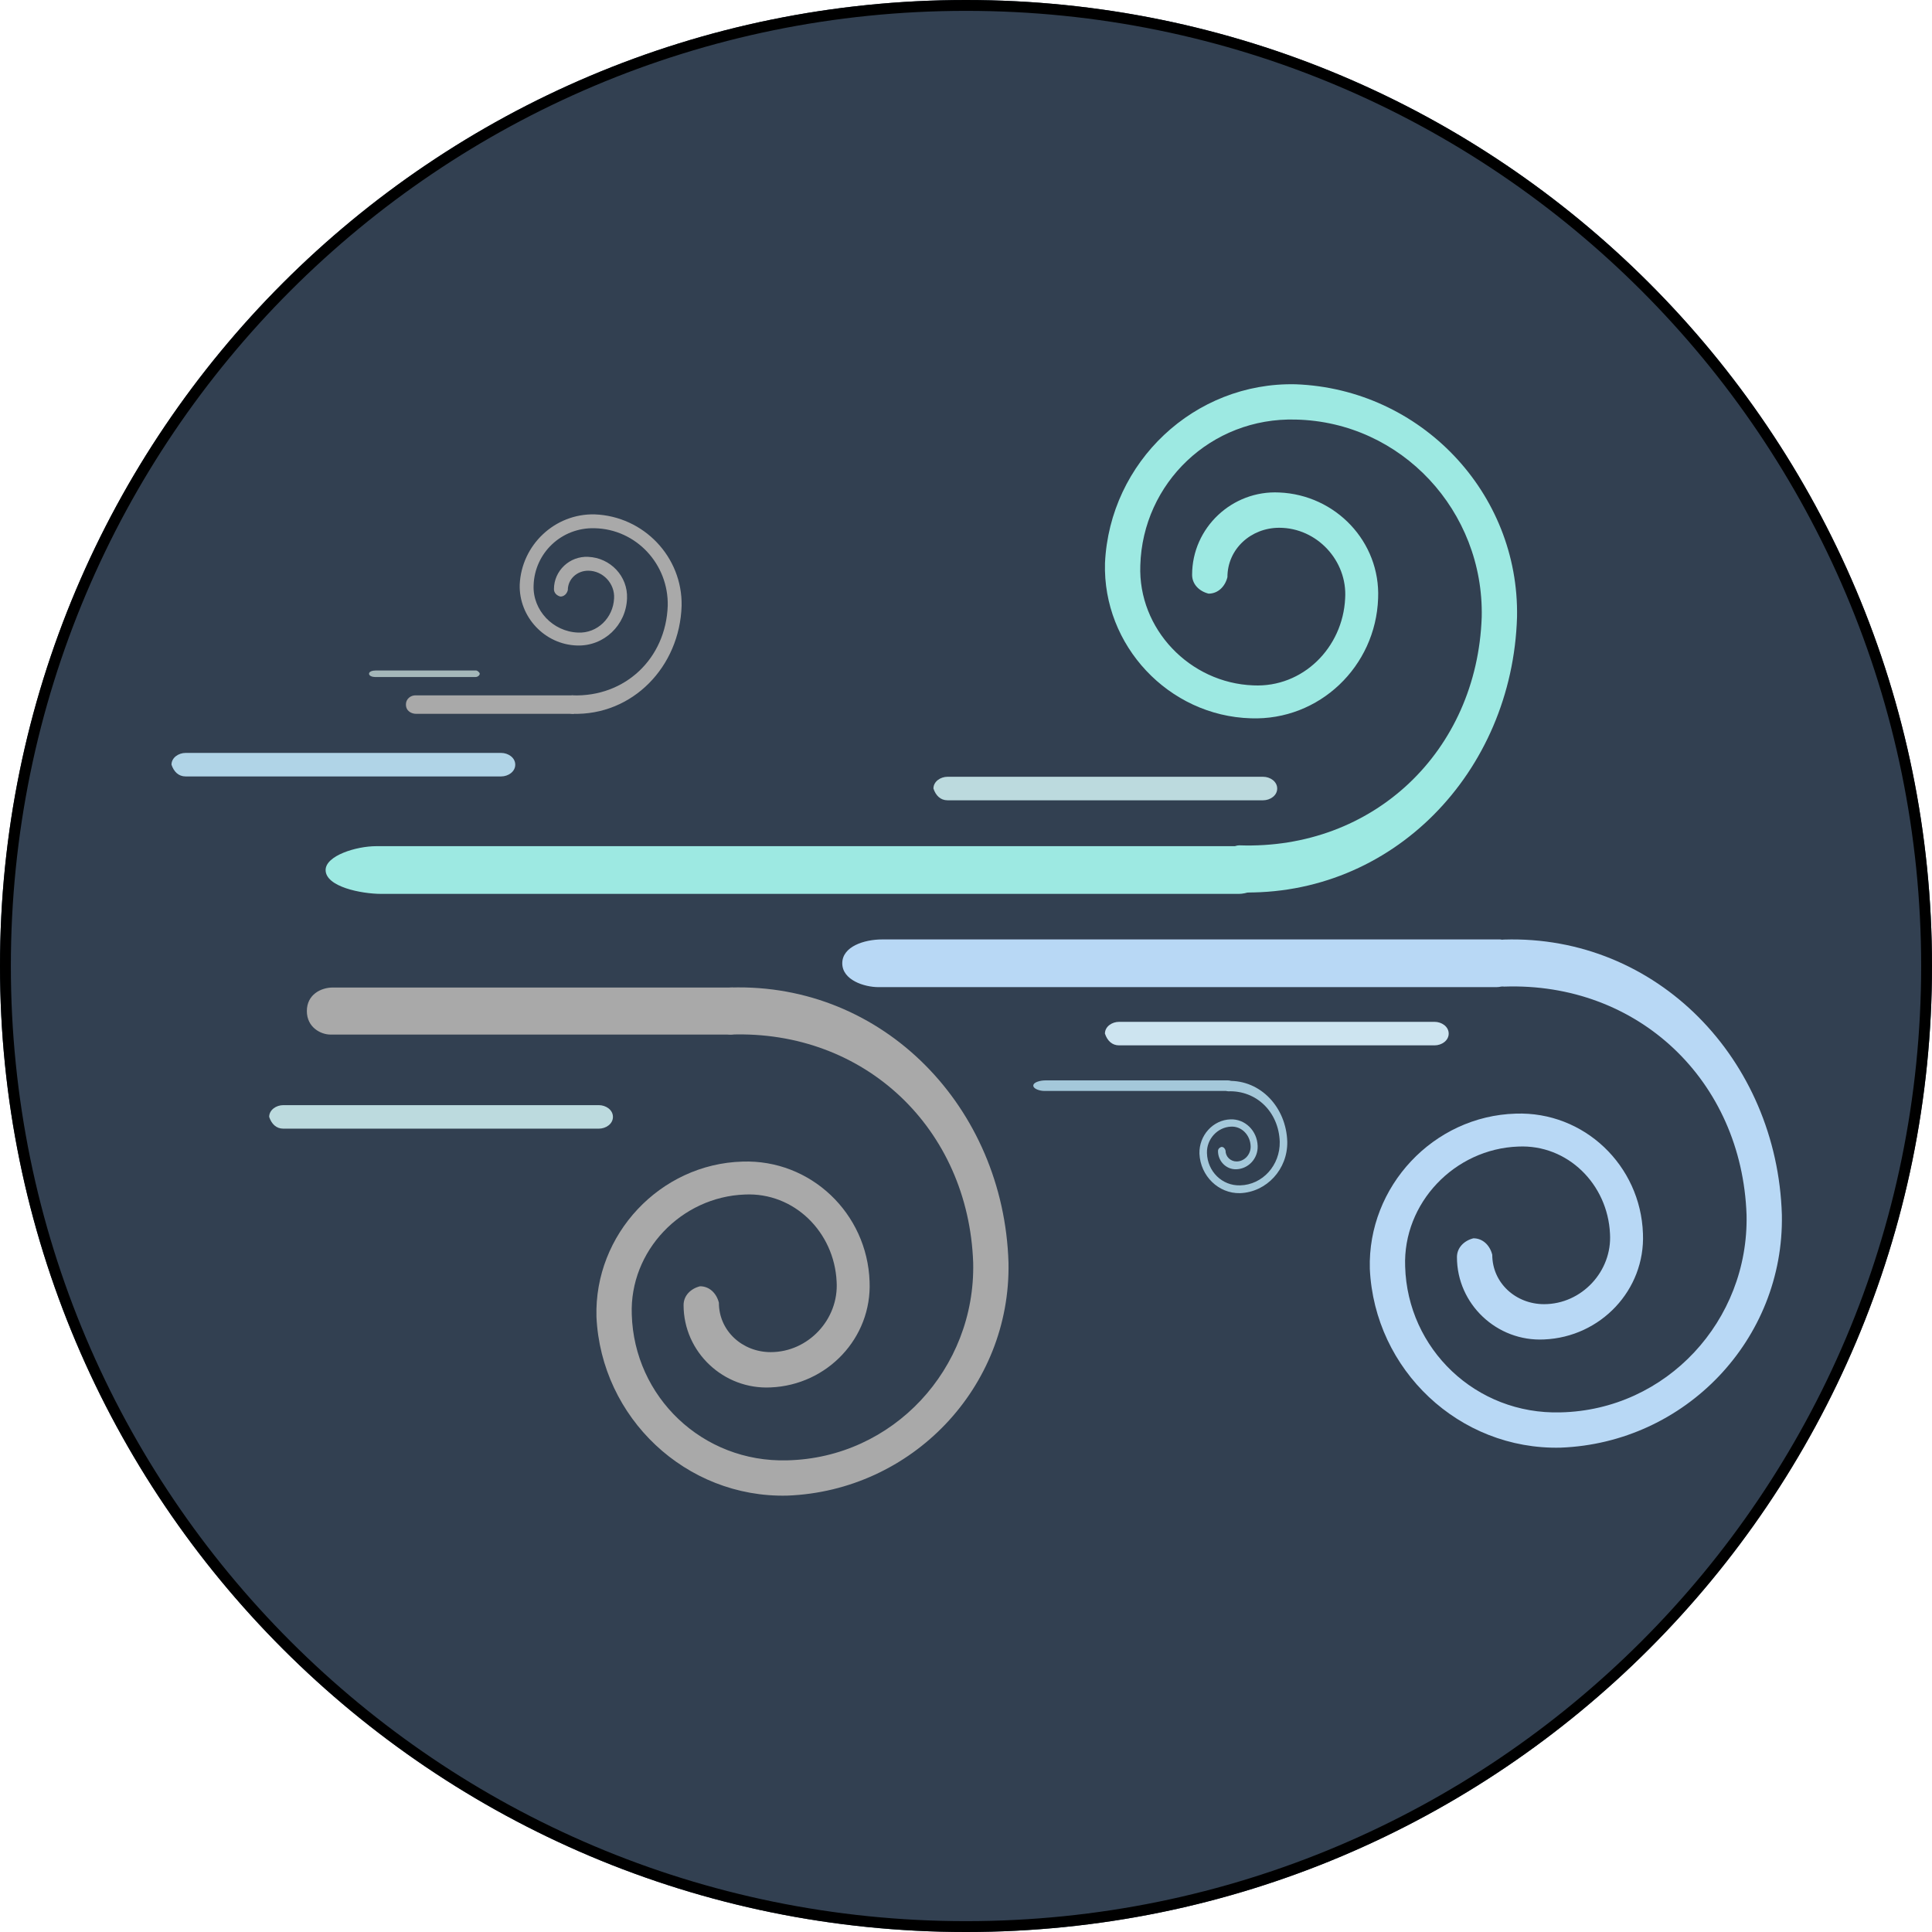
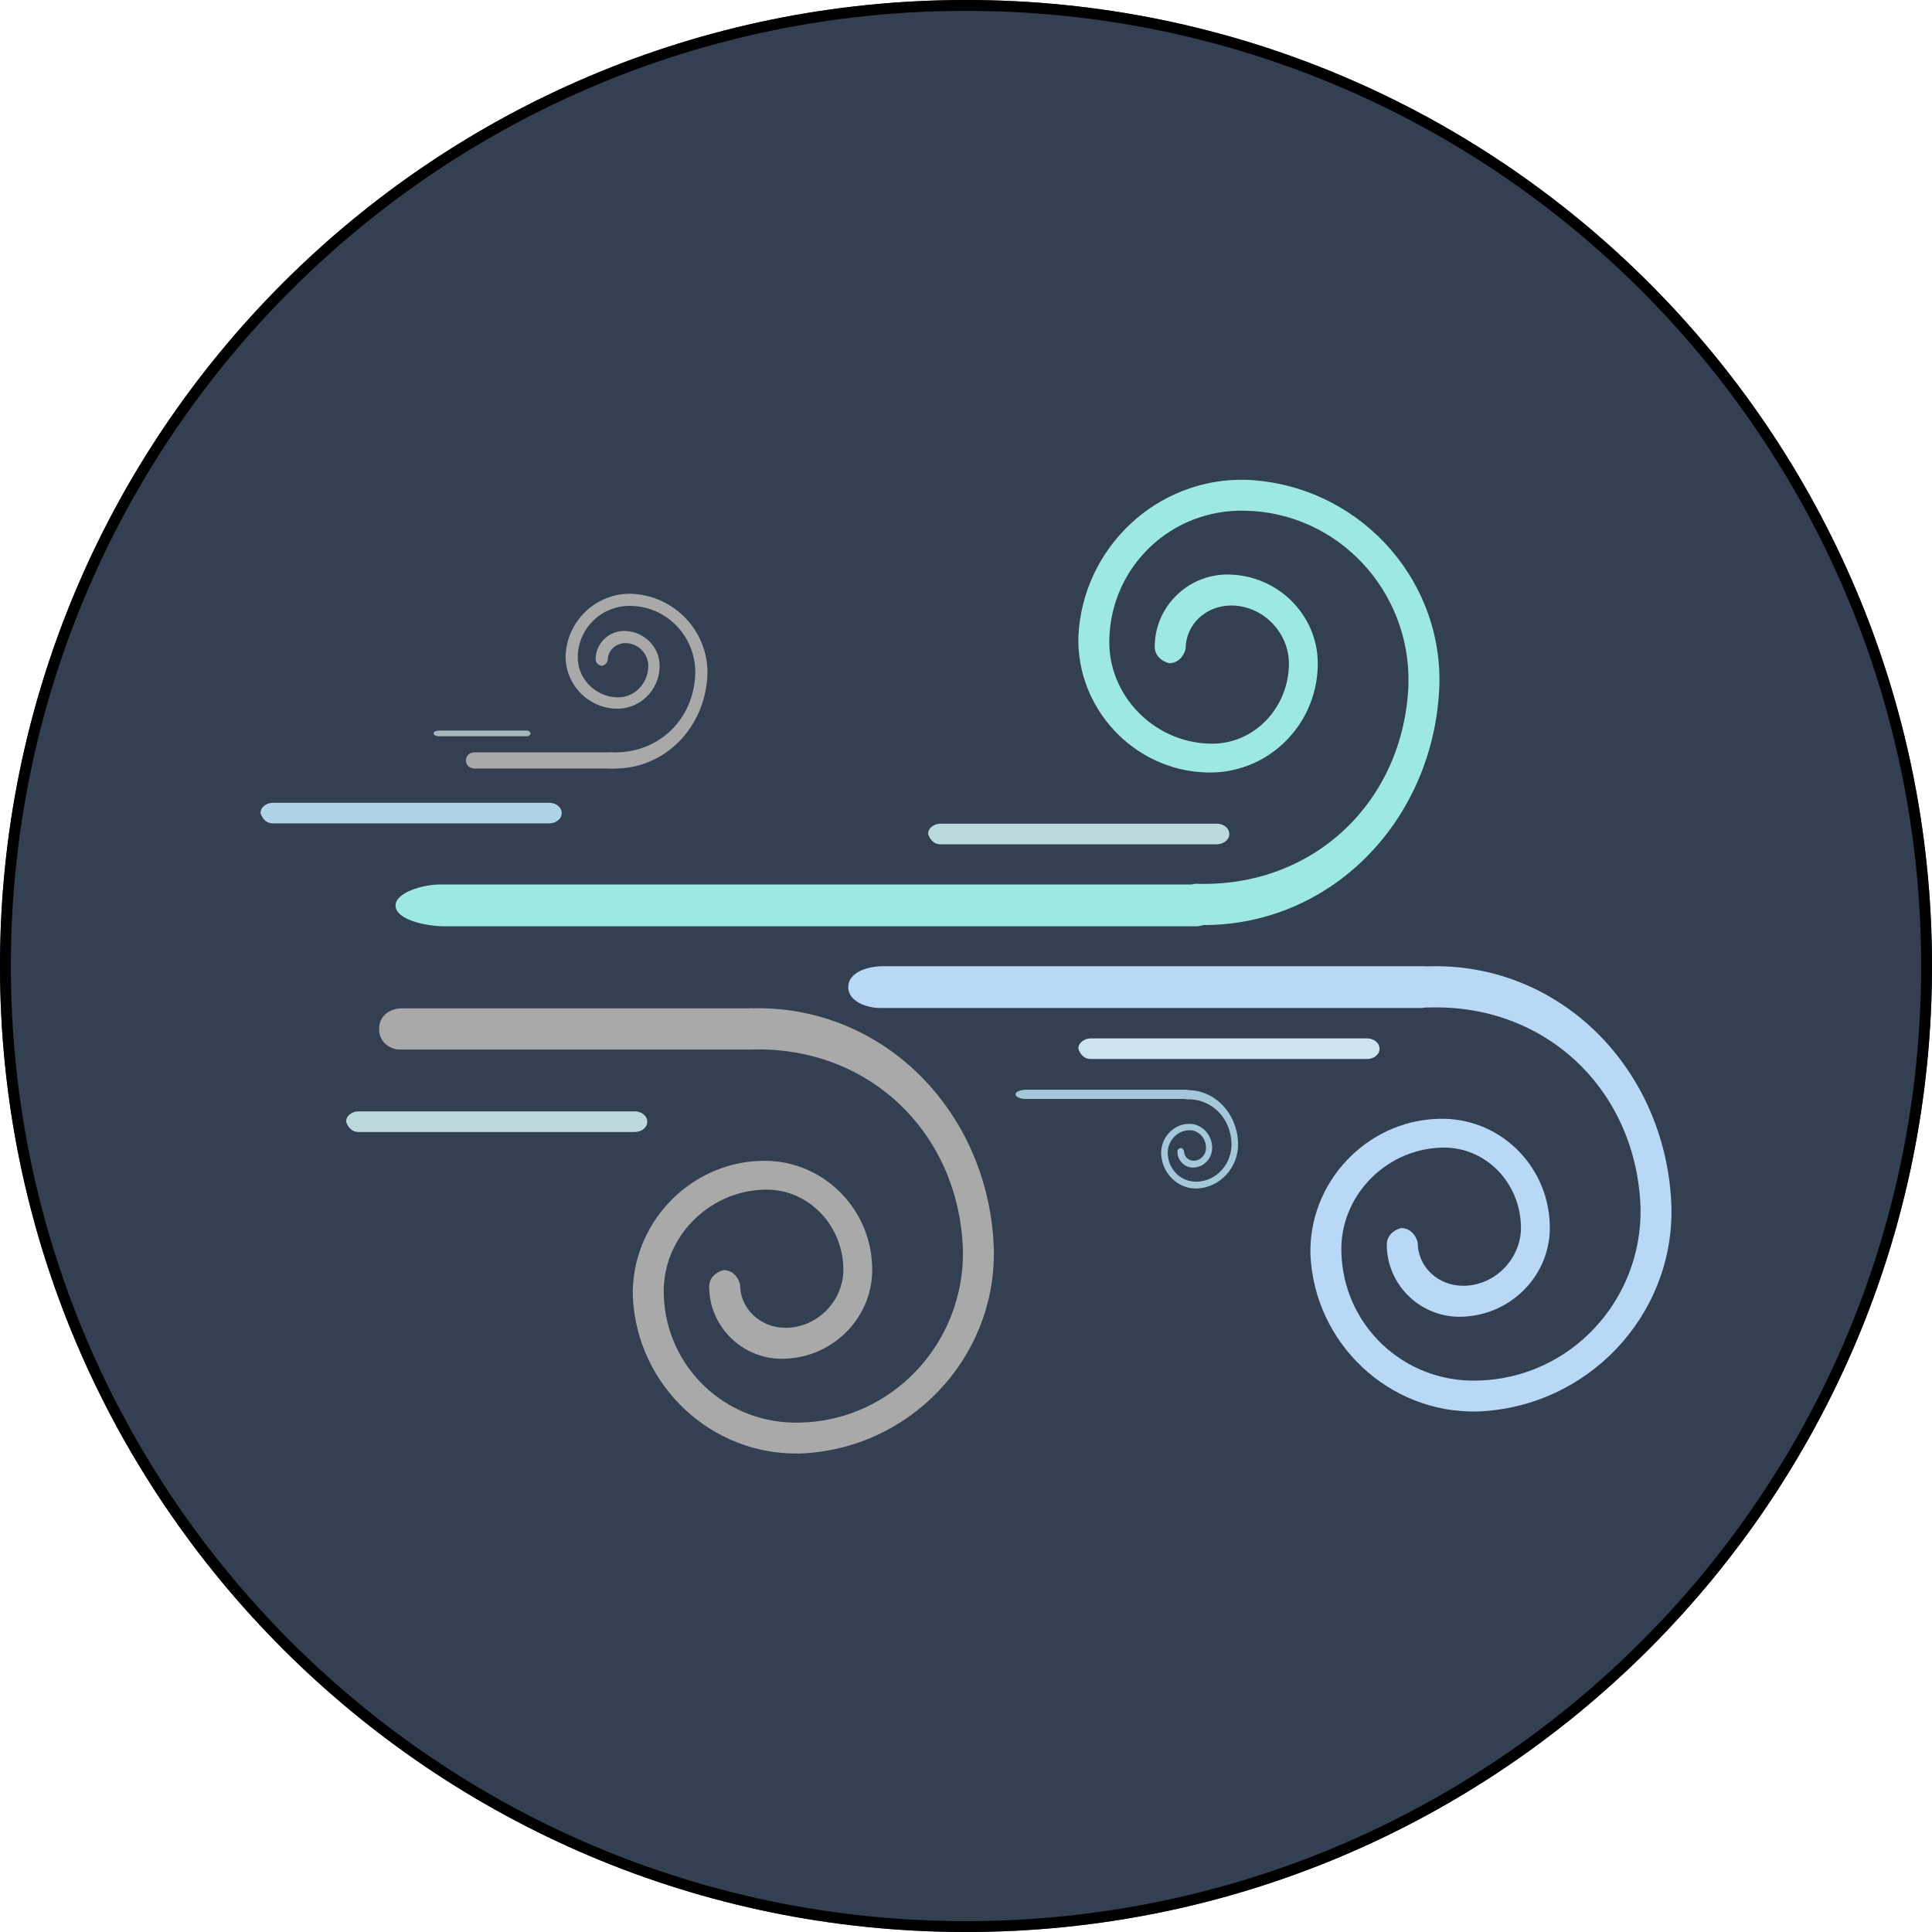
<svg xmlns="http://www.w3.org/2000/svg" width="890" height="890" fill="none">
  <g data-testid="AirBadge">
    <g data-testid="svg-circle">
      <circle cx="445" cy="445" style="fill: rgb(50, 64, 81); fill-opacity: 1;" r="445" class="fills" />
      <g class="strokes">
        <g class="inner-stroke-shape">
          <defs>
            <clipPath id="b">
              <use href="#a" />
            </clipPath>
            <circle cx="445" cy="445" id="a" style="fill: none; stroke-width: 10; stroke: rgb(0, 0, 0); stroke-opacity: 1;" r="445" />
          </defs>
          <use href="#a" clip-path="url('#b')" />
        </g>
      </g>
    </g>
    <g data-testid="Air" style="fill: rgb(0, 0, 0);">
-       <path d="M237.358 352.258c0-3.251-3.253-5.418-6.507-5.418H85.508c-3.254 0-6.508 2.167-6.508 5.418 1.085 3.251 3.254 5.418 6.508 5.418h145.343c3.254 0 6.507-2.167 6.507-5.418Z" style="fill: rgb(176, 212, 231); fill-opacity: 1;" class="fills" data-testid="svg-path" />
-       <path d="M667.358 476.141c0-3.251-3.253-5.418-6.507-5.418H515.508c-3.254 0-6.508 2.167-6.508 5.418 1.085 3.251 3.254 5.418 6.508 5.418h145.343c3.254 0 6.507-2.167 6.507-5.418Z" style="fill: rgb(205, 228, 240); fill-opacity: 1;" class="fills" data-testid="svg-path" />
-       <path d="M588.358 363.248c0-3.251-3.253-5.419-6.507-5.419H436.508c-3.254 0-6.508 2.168-6.508 5.419 1.085 3.25 3.254 5.418 6.508 5.418h145.343c3.254 0 6.507-2.168 6.507-5.418ZM282.358 514.513c0-3.251-3.253-5.418-6.507-5.418H130.508c-3.254 0-6.508 2.167-6.508 5.418 1.085 3.251 3.254 5.418 6.508 5.418h145.343c3.254 0 6.507-2.167 6.507-5.418Z" style="fill: rgb(188, 218, 222); fill-opacity: 1;" class="fills" data-testid="svg-path" />
-       <path d="M273.934 236.953c-18.324-.426-33.665 14.037-34.518 32.328-.426 14.888 11.506 27.649 26.422 28.075 12.358.425 22.586-9.358 23.012-21.694.426-10.209-7.671-18.717-17.899-19.142-8.523-.426-15.767 6.38-15.767 14.888 0 1.701 1.278 2.978 2.983 3.403 1.705 0 2.983-1.276 3.409-2.978 0-5.104 4.262-8.933 9.375-8.933 6.819 0 12.359 5.956 11.933 12.762-.427 8.933-7.671 16.164-16.62 15.739-11.506-.426-20.882-10.209-20.455-21.695.426-14.888 12.784-26.798 28.125-26.373 19.177.426 34.092 16.59 33.666 35.732-.852 24.246-19.603 42.112-43.893 41.261-1.705 0-4.688 2.978-4.688 4.679 0 1.702 2.983 3.828 4.688 3.828 27.7.851 49.433-21.694 50.286-49.768.426-22.545-17.473-41.262-40.059-42.112Z" style="fill: rgb(169, 169, 169); fill-opacity: 1;" class="fills" data-testid="svg-path" />
-       <path d="M266.69 324.58c0-1.702-1.278-4.254-2.983-4.254h-72.446c-1.704 0-4.261 1.276-4.261 4.254 0 2.977 2.557 4.253 4.688 4.253h72.445c.852 0 2.557-2.552 2.557-4.253ZM362.622 688.977c-46.639 1.083-85.687-35.76-87.856-82.356-1.085-37.927 29.285-70.435 67.248-71.519 31.455-1.084 57.486 23.84 58.571 55.265 1.085 26.007-19.524 47.679-45.555 48.763-21.693 1.084-40.132-16.254-40.132-37.927 0-4.334 3.254-7.585 7.592-8.669 4.339 0 7.593 3.251 8.678 7.585 0 13.004 10.846 22.757 23.862 22.757 17.354 0 31.455-15.171 30.37-32.509-1.085-22.756-19.524-41.178-42.301-40.094-29.286 1.083-53.148 26.007-52.063 55.265 1.084 37.926 32.539 68.268 71.586 67.184 48.809-1.083 86.772-42.261 85.687-91.024-2.169-61.767-49.893-107.279-111.718-105.112-4.339 0-11.931-7.585-11.931-11.92 0-4.334 7.592-9.752 11.931-9.752 70.502-2.168 125.819 55.265 127.988 126.784 1.085 57.432-44.47 105.111-101.957 107.279Z" style="fill: rgb(169, 169, 169); fill-opacity: 1;" class="fills" data-testid="svg-path" />
-       <path d="M344.183 465.75c0 4.334-3.254 10.836-7.592 10.836h-184.39c-4.339 0-10.847-3.251-10.847-10.836 0-7.585 6.508-10.836 11.931-10.836h184.39c2.17 0 6.508 6.501 6.508 10.836Z" style="fill: rgb(169, 169, 169); fill-opacity: 1;" class="fills" data-testid="svg-path" />
-       <path d="M718.885 666.881c-46.64 1.084-85.688-35.759-87.857-82.355-1.084-37.927 29.286-70.436 67.248-71.52 31.455-1.083 57.487 23.84 58.571 55.265 1.085 26.007-19.523 47.68-45.555 48.763-21.693 1.084-40.132-16.254-40.132-37.926 0-4.335 3.254-7.586 7.593-8.669 4.338 0 7.592 3.25 8.677 7.585 0 13.003 10.846 22.756 23.862 22.756 17.354 0 31.455-15.171 30.37-32.509-1.084-22.756-19.523-41.177-42.301-40.094-29.286 1.084-53.148 26.007-52.063 55.265 1.085 37.927 32.539 68.268 71.587 67.185 48.809-1.084 86.771-42.262 85.687-91.025-2.17-61.766-49.894-107.279-111.719-105.111-4.339 0-11.931-7.586-11.931-11.92 0-4.335 7.592-9.753 11.931-9.753 70.502-2.167 125.819 55.265 127.988 126.784 1.085 57.432-44.47 105.112-101.956 107.279Z" style="fill: rgb(184, 216, 245); fill-opacity: 1;" class="fills" data-testid="svg-path" />
-       <path d="M701 443.748c0 4.396-5.021 10.99-11.717 10.99H404.738c-6.695 0-16.738-3.297-16.738-10.99 0-7.692 10.043-10.989 18.412-10.989h284.545c3.348 0 10.043 6.594 10.043 10.989Z" style="fill: rgb(184, 216, 245); fill-opacity: 1;" class="fills" data-testid="svg-path" />
-       <path d="M221 310.374c0 .6-.818 1.499-1.909 1.499h-46.364c-1.091 0-2.727-.45-2.727-1.499 0-1.049 1.636-1.498 3-1.498h46.364c.545 0 1.636.899 1.636 1.498Z" style="fill: rgb(164, 183, 185); fill-opacity: 1;" class="fills" data-testid="svg-path" />
-       <path d="M596.885 177.023c-46.64-1.083-85.688 35.76-87.857 82.356-1.084 37.927 29.286 70.435 67.248 71.519 31.455 1.084 57.487-23.84 58.571-55.265 1.085-26.007-19.523-47.679-45.555-48.763-21.693-1.084-40.132 16.254-40.132 37.927 0 4.334 3.254 7.585 7.593 8.669 4.338 0 7.592-3.251 8.677-7.585 0-13.004 10.846-22.757 23.862-22.757 17.354 0 31.455 15.171 30.37 32.509-1.084 22.756-19.523 41.178-42.301 40.094-29.286-1.083-53.148-26.007-52.063-55.265 1.085-37.926 32.539-68.268 71.587-67.184 48.809 1.083 86.771 42.261 85.687 91.024-2.17 61.767-49.894 107.279-111.719 105.112-4.339 0-11.931 7.585-11.931 11.92 0 4.334 7.592 9.752 11.931 9.752 70.502 2.168 125.819-55.265 127.988-126.784 1.085-57.432-44.47-105.111-101.956-107.279Z" style="fill: rgb(157, 233, 226); fill-opacity: 1;" class="fills" data-testid="svg-path" />
-       <path d="M587 400.789c0-4.396-7.011-10.99-16.358-10.99H173.369c-9.348 0-23.369 4.396-23.369 10.99 0 7.693 16.358 10.99 25.706 10.99h394.936c7.01 0 16.358-6.594 16.358-10.99Z" style="fill: rgb(157, 233, 226); fill-opacity: 1;" class="fills" data-testid="svg-path" />
-       <path d="M571.262 549.643c-9.942.24-18.266-7.9-18.728-18.195-.232-8.379 6.242-15.561 14.335-15.8 6.705-.24 12.254 5.267 12.485 12.209.232 5.746-4.161 10.534-9.711 10.774-4.624.239-8.554-3.591-8.554-8.38 0-.957.693-1.675 1.618-1.915.925 0 1.619.718 1.85 1.676 0 2.873 2.312 5.028 5.086 5.028 3.7 0 6.706-3.352 6.474-7.183-.231-5.027-4.161-9.097-9.017-8.858-6.243.24-11.329 5.746-11.098 12.21.231 8.379 6.936 15.083 15.26 14.843 10.405-.239 18.497-9.337 18.266-20.11-.463-13.646-10.636-23.701-23.815-23.222-.925 0-2.544-1.676-2.544-2.634s1.619-2.155 2.544-2.155c15.029-.478 26.821 12.21 27.283 28.011.231 12.689-9.48 23.223-21.734 23.701Z" style="fill: rgb(164, 200, 218); fill-opacity: 1;" class="fills" data-testid="svg-path" />
-       <path d="M569.155 500.126c0 .971-1.495 2.428-3.487 2.428h-84.686c-1.993 0-4.982-.972-4.982-2.428 0-1.7 3.487-2.428 5.48-2.428h84.188c1.494 0 3.487 1.456 3.487 2.428Z" style="fill: rgb(164, 200, 218); fill-opacity: 1;" class="fills" data-testid="svg-path" />
+       <path d="M258.75 374.557c0-2.849-2.851-4.747-5.702-4.747H125.702c-2.851 0-5.702 1.898-5.702 4.747.95 2.848 2.851 4.747 5.702 4.747h127.346c2.851 0 5.702-1.899 5.702-4.747Z" style="fill: rgb(176, 212, 231); fill-opacity: 1;" class="fills" data-testid="svg-path" />
+       <path d="M635.505 483.1c0-2.848-2.851-4.747-5.702-4.747H502.458c-2.851 0-5.702 1.899-5.702 4.747.95 2.849 2.851 4.747 5.702 4.747h127.345c2.851 0 5.702-1.898 5.702-4.747Z" style="fill: rgb(205, 228, 240); fill-opacity: 1;" class="fills" data-testid="svg-path" />
+       <path d="M566.287 384.186c0-2.849-2.851-4.748-5.702-4.748H433.24c-2.851 0-5.702 1.899-5.702 4.748.95 2.848 2.851 4.747 5.702 4.747h127.345c2.851 0 5.702-1.899 5.702-4.747ZM298.178 516.721c0-2.849-2.851-4.748-5.702-4.748H165.13c-2.851 0-5.702 1.899-5.702 4.748.95 2.848 2.851 4.747 5.702 4.747h127.346c2.851 0 5.702-1.899 5.702-4.747Z" style="fill: rgb(188, 218, 222); fill-opacity: 1;" class="fills" data-testid="svg-path" />
+       <path d="M290.797 273.529c-16.056-.373-29.497 12.299-30.244 28.325-.373 13.045 10.081 24.226 23.15 24.599 10.828.373 19.789-8.2 20.162-19.008.374-8.945-6.721-16.399-15.682-16.772-7.467-.372-13.815 5.591-13.815 13.045 0 1.491 1.12 2.609 2.614 2.982 1.493 0 2.613-1.119 2.987-2.609 0-4.473 3.734-7.827 8.214-7.827 5.974 0 10.828 5.218 10.455 11.181-.374 7.827-6.721 14.163-14.562 13.79-10.081-.373-18.296-8.945-17.922-19.008.373-13.044 11.201-23.48 24.643-23.107 16.802.372 29.87 14.535 29.497 31.307-.747 21.244-17.176 36.897-38.458 36.152-1.494 0-4.108 2.609-4.108 4.099 0 1.491 2.614 3.355 4.108 3.355 24.27.745 43.312-19.008 44.059-43.606.373-19.754-15.309-36.153-35.098-36.898Z" style="fill: rgb(169, 169, 169); fill-opacity: 1;" class="fills" data-testid="svg-path" />
+       <path d="M284.449 350.306c0-1.491-1.12-3.727-2.613-3.727h-63.475c-1.494 0-3.734 1.118-3.734 3.727s2.24 3.727 4.107 3.727h63.475c.747 0 2.24-2.236 2.24-3.727ZM368.503 669.582c-40.865.949-75.077-31.332-76.978-72.158-.95-33.231 25.66-61.714 58.921-62.664 27.56-.949 50.369 20.888 51.319 48.422.95 22.787-17.106 41.776-39.914 42.725-19.007.949-35.163-14.242-35.163-33.231 0-3.797 2.851-6.646 6.652-7.595 3.802 0 6.653 2.848 7.603 6.646 0 11.393 9.503 19.938 20.908 19.938 15.205 0 27.559-13.292 26.609-28.483-.95-19.938-17.106-36.079-37.063-35.13-25.659.95-46.567 22.787-45.617 48.422.951 33.231 28.511 59.815 62.723 58.866 42.765-.95 76.027-37.029 75.077-79.754-1.901-54.118-43.716-93.995-97.885-92.096-3.802 0-10.454-6.646-10.454-10.444 0-3.798 6.652-8.545 10.454-8.545 61.772-1.899 110.239 48.422 112.14 111.085.95 50.321-38.964 92.097-89.332 93.996Z" style="fill: rgb(169, 169, 169); fill-opacity: 1;" class="fills" data-testid="svg-path" />
+       <path d="M352.347 473.996c0 3.797-2.851 9.494-6.652 9.494H184.137c-3.802 0-9.504-2.848-9.504-9.494s5.702-9.495 10.454-9.495h161.558c1.901 0 5.702 5.697 5.702 9.495Z" style="fill: rgb(169, 169, 169); fill-opacity: 1;" class="fills" data-testid="svg-path" />
+       <path d="M680.651 650.222c-40.864.949-75.077-31.332-76.977-72.158-.951-33.23 25.659-61.714 58.921-62.663 27.56-.95 50.368 20.888 51.318 48.421.951 22.787-17.106 41.776-39.914 42.726-19.007.949-35.163-14.242-35.163-33.231 0-3.798 2.851-6.646 6.653-7.596 3.801 0 6.652 2.849 7.602 6.646 0 11.394 9.504 19.939 20.908 19.939 15.205 0 27.56-13.292 26.609-28.484-.95-19.938-17.106-36.079-37.063-35.129-25.659.949-46.567 22.787-45.616 48.422.95 33.23 28.51 59.815 62.722 58.865 42.766-.949 76.028-37.028 75.077-79.753-1.9-54.119-43.715-93.995-97.885-92.096-3.801 0-10.454-6.647-10.454-10.444 0-3.798 6.653-8.545 10.454-8.545 61.772-1.899 110.24 48.421 112.14 111.085.951 50.321-38.964 92.096-89.332 93.995Z" style="fill: rgb(184, 216, 245); fill-opacity: 1;" class="fills" data-testid="svg-path" />
+       <path d="M664.981 454.719c0 3.851-4.399 9.628-10.266 9.628H405.404c-5.866 0-14.666-2.888-14.666-9.628 0-6.741 8.8-9.629 16.132-9.629h249.312c2.933 0 8.799 5.777 8.799 9.629Z" style="fill: rgb(184, 216, 245); fill-opacity: 1;" class="fills" data-testid="svg-path" />
+       <path d="M244.417 337.859c0 .525-.717 1.313-1.673 1.313h-40.622c-.956 0-2.39-.394-2.39-1.313 0-.919 1.434-1.313 2.629-1.313h40.622c.478 0 1.434.788 1.434 1.313Z" style="fill: rgb(164, 183, 185); fill-opacity: 1;" class="fills" data-testid="svg-path" />
+       <path d="M573.758 221.02c-40.865-.949-75.077 31.332-76.978 72.158-.95 33.231 25.659 61.714 58.921 62.664 27.56.949 50.368-20.888 51.319-48.422.95-22.787-17.106-41.776-39.915-42.725-19.006-.95-35.162 14.242-35.162 33.231 0 3.797 2.851 6.646 6.652 7.595 3.802 0 6.653-2.848 7.603-6.646 0-11.393 9.503-19.938 20.907-19.938 15.206 0 27.56 13.292 26.61 28.483-.95 19.938-17.106 36.079-37.063 35.13-25.659-.95-46.567-22.787-45.617-48.422.951-33.231 28.511-59.815 62.723-58.866 42.765.95 76.027 37.028 75.077 79.754-1.901 54.118-43.716 93.995-97.885 92.096-3.802 0-10.454 6.646-10.454 10.444 0 3.798 6.652 8.545 10.454 8.545 61.772 1.899 110.239-48.422 112.14-111.085.95-50.321-38.964-92.097-89.332-93.996Z" style="fill: rgb(157, 233, 226); fill-opacity: 1;" class="fills" data-testid="svg-path" />
+       <path d="M565.097 417.078c0-3.851-6.142-9.628-14.332-9.628H202.684c-8.19 0-20.476 3.851-20.476 9.628 0 6.741 14.333 9.629 22.523 9.629h346.034c6.142 0 14.332-5.777 14.332-9.629Z" style="fill: rgb(157, 233, 226); fill-opacity: 1;" class="fills" data-testid="svg-path" />
+       <path d="M551.308 547.501c-8.711.21-16.004-6.922-16.409-15.942-.203-7.342 5.469-13.634 12.56-13.844 5.875-.21 10.737 4.615 10.939 10.698.203 5.034-3.646 9.229-8.508 9.439-4.052.21-7.496-3.146-7.496-7.342 0-.839.608-1.468 1.418-1.678.811 0 1.418.63 1.621 1.469 0 2.517 2.026 4.405 4.457 4.405 3.241 0 5.875-2.937 5.672-6.293-.202-4.405-3.646-7.971-7.901-7.762-5.469.21-9.926 5.035-9.724 10.698.203 7.342 6.078 13.215 13.371 13.006 9.116-.21 16.207-8.181 16.004-17.62-.405-11.957-9.319-20.767-20.866-20.347-.81 0-2.228-1.469-2.228-2.308 0-.839 1.418-1.888 2.228-1.888 13.168-.419 23.5 10.698 23.905 24.543.202 11.117-8.306 20.347-19.043 20.766Z" style="fill: rgb(164, 200, 218); fill-opacity: 1;" class="fills" data-testid="svg-path" />
+       <path d="M549.462 504.115c0 .851-1.31 2.127-3.056 2.127h-74.2c-1.745 0-4.364-.851-4.364-2.127 0-1.489 3.055-2.128 4.801-2.128h73.763c1.31 0 3.056 1.277 3.056 2.128Z" style="fill: rgb(164, 200, 218); fill-opacity: 1;" class="fills" data-testid="svg-path" />
    </g>
  </g>
</svg>
